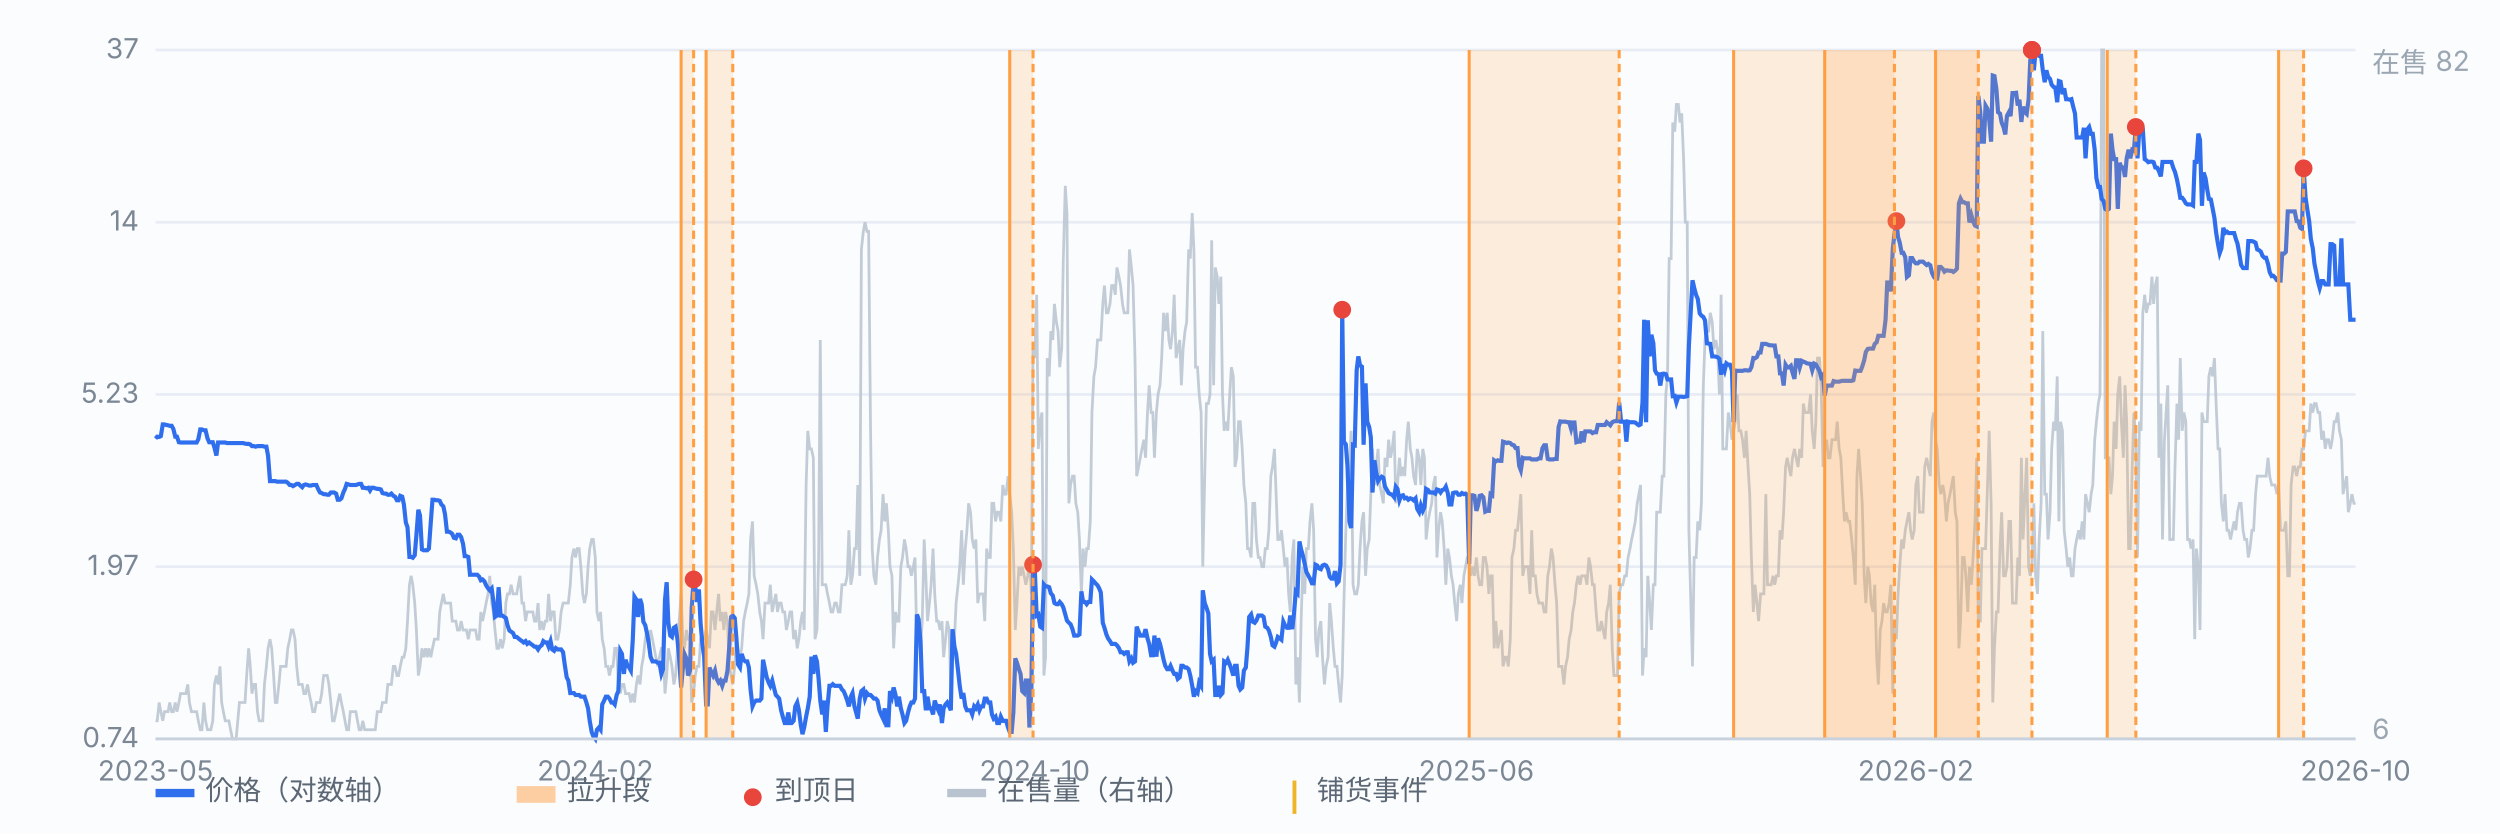
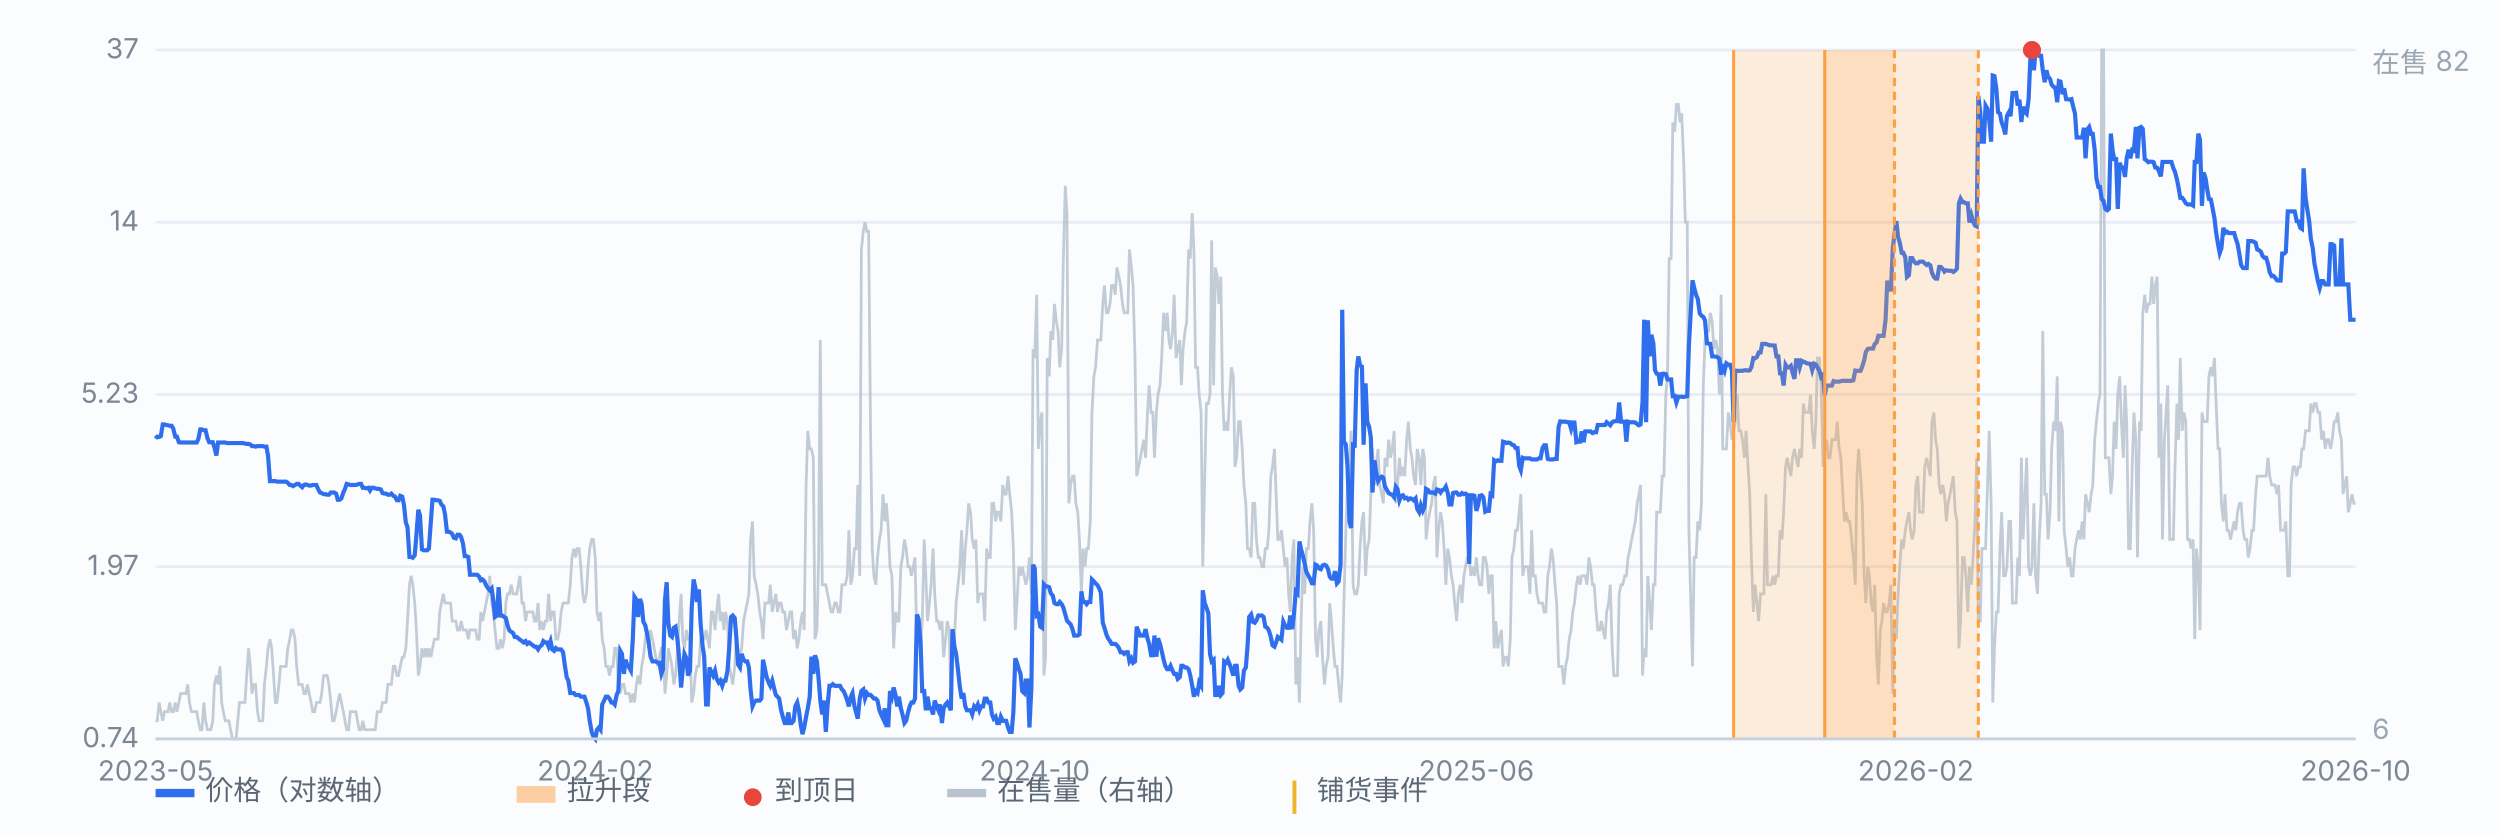
<svg xmlns="http://www.w3.org/2000/svg" viewBox="0 0 900 300" preserveAspectRatio="xMidYMid meet" style="width:100%;max-width:900px;height:auto;display:block" font-family="-apple-system,Segoe UI,Microsoft YaHei,sans-serif" font-size="10">
  <rect x="0" y="0" width="900" height="300" fill="#fbfcfe" />
  <line x1="56" y1="266.0" x2="848" y2="266.0" stroke="#e8edf5" stroke-width="1" />
  <text x="50" y="269.0" text-anchor="end" fill="#7b8794">0.74</text>
  <line x1="56" y1="204.0" x2="848" y2="204.0" stroke="#e8edf5" stroke-width="1" />
  <text x="50" y="207.0" text-anchor="end" fill="#7b8794">1.97</text>
  <line x1="56" y1="142.0" x2="848" y2="142.0" stroke="#e8edf5" stroke-width="1" />
  <text x="50" y="145.0" text-anchor="end" fill="#7b8794">5.23</text>
  <line x1="56" y1="80.0" x2="848" y2="80.0" stroke="#e8edf5" stroke-width="1" />
  <text x="50" y="83.0" text-anchor="end" fill="#7b8794">14</text>
  <line x1="56" y1="18.0" x2="848" y2="18.0" stroke="#e8edf5" stroke-width="1" />
  <text x="50" y="21.0" text-anchor="end" fill="#7b8794">37</text>
  <path d="M56.0 259.5 L56.6 259.5 L57.3 252.9 L57.9 256.2 L58.6 259.5 L59.2 256.2 L59.9 256.2 L60.5 256.2 L61.1 252.9 L61.8 256.2 L62.4 256.2 L63.1 252.9 L63.7 256.2 L64.4 252.9 L65.0 249.7 L65.7 249.7 L66.3 249.7 L66.9 249.7 L67.6 246.4 L68.2 252.9 L68.9 256.2 L69.5 256.2 L70.2 256.2 L70.8 256.2 L71.4 259.5 L72.1 262.7 L72.7 262.7 L73.4 252.9 L74.0 259.5 L74.7 262.7 L75.3 262.7 L75.9 262.7 L76.6 259.5 L77.2 246.4 L77.9 243.2 L78.5 246.4 L79.2 239.9 L79.8 252.9 L80.4 256.2 L81.1 259.5 L81.7 259.5 L82.4 259.5 L83.0 262.7 L83.7 266.0 L84.3 266.0 L85.0 266.0 L85.6 259.5 L86.2 252.9 L86.9 252.9 L87.5 252.9 L88.2 252.9 L88.8 243.2 L89.5 233.4 L90.1 239.9 L90.7 249.7 L91.4 246.4 L92.0 246.4 L92.7 256.2 L93.3 259.5 L94.0 259.5 L94.6 259.5 L95.2 246.4 L95.9 239.9 L96.5 233.4 L97.2 230.1 L97.8 233.4 L98.5 243.2 L99.1 252.9 L99.7 252.9 L100.4 246.4 L101.0 239.9 L101.7 239.9 L102.3 239.9 L103.0 239.9 L103.6 233.4 L104.3 230.1 L104.9 226.8 L105.5 226.8 L106.2 230.1 L106.8 239.9 L107.5 246.4 L108.1 246.4 L108.8 246.4 L109.4 249.7 L110.0 249.7 L110.7 246.4 L111.3 249.7 L112.0 252.9 L112.6 256.2 L113.3 256.2 L113.9 252.9 L114.5 252.9 L115.2 252.9 L115.8 249.7 L116.5 243.2 L117.1 243.2 L117.8 243.2 L118.4 246.4 L119.1 252.9 L119.7 259.5 L120.3 259.5 L121.0 256.2 L121.6 252.9 L122.3 249.7 L122.9 252.9 L123.6 256.2 L124.2 259.5 L124.8 262.7 L125.5 262.7 L126.1 256.2 L126.8 256.2 L127.4 256.2 L128.1 256.2 L128.7 259.5 L129.3 262.7 L130.0 262.7 L130.6 259.5 L131.3 262.7 L131.9 262.7 L132.6 262.7 L133.2 262.7 L133.8 262.7 L134.5 262.7 L135.1 262.7 L135.8 256.2 L136.4 256.2 L137.1 256.2 L137.7 252.9 L138.4 252.9 L139.0 252.9 L139.6 246.4 L140.3 246.4 L140.9 246.4 L141.6 239.9 L142.2 239.9 L142.9 243.2 L143.5 243.2 L144.1 239.9 L144.8 236.6 L145.4 236.6 L146.1 233.4 L146.7 223.6 L147.4 210.5 L148.0 207.3 L148.6 210.5 L149.3 217.1 L149.9 226.8 L150.6 243.2 L151.2 239.9 L151.9 233.4 L152.5 236.6 L153.2 233.4 L153.8 236.6 L154.4 233.4 L155.1 236.6 L155.7 233.4 L156.4 230.1 L157.0 230.1 L157.7 230.1 L158.3 220.3 L158.9 217.1 L159.6 213.8 L160.2 217.1 L160.9 217.1 L161.5 217.1 L162.2 217.1 L162.8 223.6 L163.4 223.6 L164.1 223.6 L164.7 226.8 L165.4 226.8 L166.0 223.6 L166.7 226.8 L167.3 226.8 L167.9 226.8 L168.6 230.1 L169.2 226.8 L169.9 226.8 L170.5 226.8 L171.2 226.8 L171.8 230.1 L172.5 230.1 L173.1 220.3 L173.7 223.6 L174.4 220.3 L175.0 217.1 L175.7 213.8 L176.3 207.3 L177.0 217.1 L177.6 220.3 L178.2 226.8 L178.9 233.4 L179.5 233.4 L180.2 230.1 L180.8 233.4 L181.5 230.1 L182.1 217.1 L182.7 213.8 L183.4 213.8 L184.0 210.5 L184.7 213.8 L185.3 213.8 L186.0 213.8 L186.6 210.5 L187.2 207.3 L187.9 217.1 L188.5 217.1 L189.2 223.6 L189.8 220.3 L190.5 220.3 L191.1 220.3 L191.8 220.3 L192.4 223.6 L193.0 223.6 L193.7 217.1 L194.3 226.8 L195.0 223.6 L195.6 226.8 L196.3 223.6 L196.9 223.6 L197.5 213.8 L198.2 223.6 L198.8 220.3 L199.5 220.3 L200.1 230.1 L200.8 230.1 L201.4 226.8 L202.0 220.3 L202.7 217.1 L203.3 217.1 L204.0 217.1 L204.6 217.1 L205.3 210.5 L205.9 200.7 L206.6 197.5 L207.2 200.7 L207.8 197.5 L208.5 197.5 L209.1 204.0 L209.8 213.8 L210.4 217.1 L211.1 213.8 L211.7 204.0 L212.3 197.5 L213.0 194.2 L213.6 194.2 L214.3 200.7 L214.9 220.3 L215.6 223.6 L216.2 220.3 L216.8 230.1 L217.5 233.4 L218.1 239.9 L218.8 239.9 L219.4 243.2 L220.1 239.9 L220.7 239.9 L221.3 233.4 L222.0 233.4 L222.6 246.4 L223.3 249.7 L223.9 246.4 L224.6 246.4 L225.2 249.7 L225.9 249.7 L226.5 249.7 L227.1 252.9 L227.8 249.7 L228.4 252.9 L229.1 246.4 L229.7 243.2 L230.4 246.4 L231.0 239.9 L231.6 236.6 L232.3 230.1 L232.9 226.8 L233.6 233.4 L234.2 226.8 L234.9 230.1 L235.5 233.4 L236.1 236.6 L236.8 239.9 L237.4 236.6 L238.1 233.4 L238.7 233.4 L239.4 249.7 L240.0 243.2 L240.6 233.4 L241.3 236.6 L241.9 239.9 L242.6 246.4 L243.2 243.2 L243.9 233.4 L244.5 223.6 L245.2 213.8 L245.8 230.1 L246.4 233.4 L247.1 226.8 L247.7 230.1 L248.4 230.1 L249.0 252.9 L249.7 249.7 L250.3 243.2 L250.9 239.9 L251.6 239.9 L252.2 230.1 L252.9 230.1 L253.5 230.1 L254.2 226.8 L254.8 230.1 L255.4 233.4 L256.1 220.3 L256.7 220.3 L257.4 226.8 L258.0 220.3 L258.7 213.8 L259.3 223.6 L260.0 220.3 L260.6 226.8 L261.2 220.3 L261.9 223.6 L262.5 239.9 L263.2 243.2 L263.8 246.4 L264.5 239.9 L265.1 230.1 L265.7 233.4 L266.4 236.6 L267.0 233.4 L267.7 223.6 L268.3 220.3 L269.0 217.1 L269.6 213.8 L270.2 194.2 L270.9 187.7 L271.5 207.3 L272.2 210.5 L272.8 213.8 L273.5 220.3 L274.1 223.6 L274.7 230.1 L275.4 217.1 L276.0 217.1 L276.7 217.1 L277.3 210.5 L278.0 220.3 L278.6 217.1 L279.3 213.8 L279.9 220.3 L280.5 217.1 L281.2 217.1 L281.8 220.3 L282.5 220.3 L283.1 226.8 L283.8 223.6 L284.4 220.3 L285.0 220.3 L285.7 230.1 L286.3 226.8 L287.0 233.4 L287.6 230.1 L288.3 223.6 L288.9 220.3 L289.5 226.8 L290.2 174.6 L290.8 155.1 L291.5 161.6 L292.1 161.6 L292.8 164.8 L293.4 230.1 L294.1 226.8 L294.7 200.7 L295.3 122.4 L296.0 210.5 L296.6 210.5 L297.3 210.5 L297.9 213.8 L298.6 217.1 L299.2 220.3 L299.8 220.3 L300.5 217.1 L301.1 217.1 L301.8 220.3 L302.4 220.3 L303.1 210.5 L303.7 210.5 L304.3 210.5 L305.0 207.3 L305.6 190.9 L306.3 210.5 L306.9 207.3 L307.6 197.5 L308.2 197.5 L308.8 174.6 L309.5 207.3 L310.1 89.8 L310.8 83.3 L311.4 80.0 L312.1 83.3 L312.7 83.3 L313.4 155.1 L314.0 197.5 L314.6 207.3 L315.3 210.5 L315.9 200.7 L316.6 194.2 L317.2 190.9 L317.9 177.9 L318.5 187.7 L319.1 181.2 L319.8 190.9 L320.4 204.0 L321.1 207.3 L321.7 233.4 L322.4 220.3 L323.0 223.6 L323.6 223.6 L324.3 204.0 L324.9 200.7 L325.6 194.2 L326.2 197.5 L326.9 204.0 L327.5 204.0 L328.1 207.3 L328.8 204.0 L329.4 200.7 L330.1 233.4 L330.7 230.1 L331.4 233.4 L332.0 223.6 L332.7 194.2 L333.3 207.3 L333.9 223.6 L334.6 217.1 L335.2 210.5 L335.9 197.5 L336.5 213.8 L337.2 223.6 L337.8 223.6 L338.4 226.8 L339.1 223.6 L339.7 236.6 L340.4 230.1 L341.0 223.6 L341.7 226.8 L342.3 249.7 L342.9 236.6 L343.6 230.1 L344.2 217.1 L344.9 210.5 L345.5 204.0 L346.2 190.9 L346.8 210.5 L347.5 197.5 L348.1 190.9 L348.7 181.2 L349.4 184.4 L350.0 194.2 L350.7 197.5 L351.3 194.2 L352.0 217.1 L352.6 213.8 L353.2 213.8 L353.9 213.8 L354.5 223.6 L355.2 197.5 L355.8 200.7 L356.5 200.7 L357.1 181.2 L357.7 181.2 L358.4 187.7 L359.0 184.4 L359.7 184.4 L360.3 187.7 L361.0 174.6 L361.6 177.9 L362.2 177.9 L362.9 171.4 L363.5 177.9 L364.2 184.4 L364.8 197.5 L365.5 226.8 L366.1 217.1 L366.8 204.0 L367.4 207.3 L368.0 204.0 L368.7 207.3 L369.3 210.5 L370.0 207.3 L370.6 200.7 L371.3 213.8 L371.9 125.7 L372.5 128.9 L373.2 106.1 L373.8 161.6 L374.5 151.8 L375.1 148.5 L375.8 243.2 L376.4 236.6 L377.0 128.9 L377.7 135.5 L378.3 119.2 L379.0 122.4 L379.6 109.4 L380.3 115.9 L380.9 119.2 L381.5 132.2 L382.2 125.7 L382.8 93.1 L383.5 66.9 L384.1 76.7 L384.8 181.2 L385.4 174.6 L386.1 171.4 L386.7 171.4 L387.3 181.2 L388.0 184.4 L388.6 194.2 L389.3 213.8 L389.9 197.5 L390.6 204.0 L391.2 197.5 L391.8 197.5 L392.5 187.7 L393.1 148.5 L393.8 135.5 L394.4 132.2 L395.1 122.4 L395.7 122.4 L396.3 122.4 L397.0 109.4 L397.6 102.8 L398.3 112.6 L398.9 112.6 L399.6 109.4 L400.2 102.8 L400.9 102.8 L401.5 106.1 L402.1 96.3 L402.8 99.6 L403.4 102.8 L404.1 109.4 L404.7 112.6 L405.4 112.6 L406.0 112.6 L406.6 89.8 L407.3 96.3 L407.9 102.8 L408.6 128.9 L409.2 171.4 L409.9 168.1 L410.5 164.8 L411.1 161.6 L411.8 158.3 L412.4 164.8 L413.1 148.5 L413.7 138.7 L414.4 148.5 L415.0 148.5 L415.6 164.8 L416.3 148.5 L416.9 142.0 L417.6 138.7 L418.2 128.9 L418.9 112.6 L419.5 119.2 L420.2 112.6 L420.8 122.4 L421.4 125.7 L422.1 119.2 L422.7 106.1 L423.4 128.9 L424.0 125.7 L424.7 122.4 L425.3 138.7 L425.9 125.7 L426.6 119.2 L427.2 115.9 L427.9 89.8 L428.5 93.1 L429.2 76.7 L429.8 89.8 L430.4 132.2 L431.1 132.2 L431.7 142.0 L432.4 148.5 L433.0 204.0 L433.7 171.4 L434.3 145.3 L435.0 145.3 L435.6 142.0 L436.2 86.5 L436.9 138.7 L437.5 96.3 L438.2 99.6 L438.8 109.4 L439.5 99.6 L440.1 142.0 L440.7 155.1 L441.4 151.8 L442.0 155.1 L442.7 142.0 L443.3 132.2 L444.0 135.5 L444.6 168.1 L445.2 164.8 L445.9 151.8 L446.5 151.8 L447.2 161.6 L447.8 174.6 L448.5 181.2 L449.1 197.5 L449.7 197.5 L450.4 200.7 L451.0 181.2 L451.7 181.2 L452.3 194.2 L453.0 200.7 L453.6 200.7 L454.3 204.0 L454.9 204.0 L455.5 197.5 L456.2 197.5 L456.8 190.9 L457.5 171.4 L458.1 168.1 L458.8 161.6 L459.4 177.9 L460.0 194.2 L460.7 194.2 L461.3 190.9 L462.0 197.5 L462.6 204.0 L463.3 200.7 L463.9 213.8 L464.5 220.3 L465.2 200.7 L465.8 194.2 L466.5 246.4 L467.1 236.6 L467.8 252.9 L468.4 223.6 L469.0 204.0 L469.7 213.8 L470.3 197.5 L471.0 197.5 L471.6 187.7 L472.3 181.2 L472.9 190.9 L473.6 230.1 L474.2 236.6 L474.8 226.8 L475.5 223.6 L476.1 236.6 L476.8 246.4 L477.4 239.9 L478.1 236.6 L478.7 217.1 L479.3 223.6 L480.0 233.4 L480.6 239.9 L481.3 239.9 L481.9 246.4 L482.6 252.9 L483.2 243.2 L483.8 217.1 L484.5 190.9 L485.1 174.6 L485.8 168.1 L486.4 155.1 L487.1 210.5 L487.7 213.8 L488.4 213.8 L489.0 210.5 L489.6 197.5 L490.3 187.7 L490.9 184.4 L491.6 207.3 L492.2 197.5 L492.9 194.2 L493.5 177.9 L494.1 161.6 L494.8 174.6 L495.4 168.1 L496.1 161.6 L496.7 174.6 L497.4 177.9 L498.0 181.2 L498.6 164.8 L499.3 168.1 L499.9 158.3 L500.6 164.8 L501.2 161.6 L501.9 155.1 L502.5 181.2 L503.1 174.6 L503.8 164.8 L504.4 171.4 L505.1 168.1 L505.7 171.4 L506.4 158.3 L507.0 151.8 L507.7 161.6 L508.3 164.8 L508.9 171.4 L509.6 174.6 L510.2 161.6 L510.9 164.8 L511.5 174.6 L512.2 161.6 L512.8 164.8 L513.4 194.2 L514.1 187.7 L514.7 184.4 L515.4 181.2 L516.0 174.6 L516.7 171.4 L517.3 200.7 L517.9 190.9 L518.6 184.4 L519.2 187.7 L519.9 197.5 L520.5 210.5 L521.2 197.5 L521.8 200.7 L522.5 207.3 L523.1 210.5 L523.7 217.1 L524.4 223.6 L525.0 213.8 L525.7 210.5 L526.3 217.1 L527.0 207.3 L527.6 204.0 L528.2 200.7 L528.9 200.7 L529.5 207.3 L530.2 204.0 L530.8 207.3 L531.5 200.7 L532.1 207.3 L532.7 210.5 L533.4 210.5 L534.0 200.7 L534.7 200.7 L535.3 204.0 L536.0 213.8 L536.6 207.3 L537.2 207.3 L537.9 233.4 L538.5 223.6 L539.2 233.4 L539.8 230.1 L540.5 226.8 L541.1 239.9 L541.8 236.6 L542.4 236.6 L543.0 239.9 L543.7 230.1 L544.3 200.7 L545.0 197.5 L545.6 190.9 L546.3 190.9 L546.9 184.4 L547.5 177.9 L548.2 207.3 L548.8 204.0 L549.5 204.0 L550.1 204.0 L550.8 213.8 L551.4 190.9 L552.0 207.3 L552.7 207.3 L553.3 213.8 L554.0 217.1 L554.6 217.1 L555.3 217.1 L555.9 220.3 L556.5 220.3 L557.2 207.3 L557.8 204.0 L558.5 197.5 L559.1 200.7 L559.8 210.5 L560.4 217.1 L561.1 239.9 L561.7 239.9 L562.3 239.9 L563.0 246.4 L563.6 239.9 L564.3 236.6 L564.9 230.1 L565.6 226.8 L566.2 220.3 L566.8 217.1 L567.5 210.5 L568.1 207.3 L568.8 210.5 L569.4 207.3 L570.1 207.3 L570.7 207.3 L571.3 210.5 L572.0 200.7 L572.6 204.0 L573.3 210.5 L573.9 210.5 L574.6 220.3 L575.2 226.8 L575.9 226.8 L576.5 223.6 L577.1 226.8 L577.8 230.1 L578.4 220.3 L579.1 217.1 L579.7 210.5 L580.4 233.4 L581.0 243.2 L581.6 243.2 L582.3 243.2 L582.9 213.8 L583.6 210.5 L584.2 210.5 L584.9 207.3 L585.5 207.3 L586.1 200.7 L586.8 197.5 L587.4 194.2 L588.1 190.9 L588.7 187.7 L589.4 181.2 L590.0 177.9 L590.6 174.6 L591.3 243.2 L591.9 233.4 L592.6 236.6 L593.2 207.3 L593.9 217.1 L594.5 226.8 L595.2 210.5 L595.8 210.5 L596.4 184.4 L597.1 184.4 L597.7 184.4 L598.4 171.4 L599.0 171.4 L599.7 142.0 L600.3 135.5 L600.9 93.1 L601.6 93.1 L602.2 44.1 L602.9 47.4 L603.5 37.6 L604.2 37.6 L604.8 44.1 L605.4 40.8 L606.1 57.2 L606.7 80.0 L607.4 80.0 L608.0 190.9 L608.7 217.1 L609.3 239.9 L609.9 200.7 L610.6 200.7 L611.2 187.7 L611.9 190.9 L612.5 181.2 L613.2 138.7 L613.8 122.4 L614.5 119.2 L615.1 119.2 L615.7 112.6 L616.4 115.9 L617.0 125.7 L617.7 122.4 L618.3 125.7 L619.0 142.0 L619.6 106.1 L620.2 161.6 L620.9 161.6 L621.5 161.6 L622.2 148.5 L622.8 151.8 L623.5 158.3 L624.1 155.1 L624.7 151.8 L625.4 142.0 L626.0 155.1 L626.7 155.1 L627.3 158.3 L628.0 164.8 L628.6 155.1 L629.3 168.1 L629.9 177.9 L630.5 200.7 L631.2 220.3 L631.8 210.5 L632.5 217.1 L633.1 223.6 L633.8 213.8 L634.4 213.8 L635.0 213.8 L635.7 177.9 L636.3 210.5 L637.0 210.5 L637.6 210.5 L638.3 207.3 L638.9 210.5 L639.5 207.3 L640.2 207.3 L640.8 190.9 L641.5 194.2 L642.1 184.4 L642.8 168.1 L643.4 164.8 L644.0 168.1 L644.7 171.4 L645.3 164.8 L646.0 161.6 L646.6 164.8 L647.3 168.1 L647.9 161.6 L648.6 164.8 L649.2 145.3 L649.8 148.5 L650.5 148.5 L651.1 148.5 L651.8 142.0 L652.4 155.1 L653.1 161.6 L653.7 151.8 L654.3 128.9 L655.0 128.9 L655.6 138.7 L656.3 168.1 L656.9 161.6 L657.6 158.3 L658.2 164.8 L658.8 164.8 L659.5 158.3 L660.1 158.3 L660.8 158.3 L661.4 151.8 L662.1 161.6 L662.7 164.8 L663.4 177.9 L664.0 187.7 L664.6 184.4 L665.3 187.7 L665.9 187.7 L666.6 194.2 L667.2 200.7 L667.9 210.5 L668.5 171.4 L669.1 161.6 L669.8 171.4 L670.4 181.2 L671.1 207.3 L671.7 217.1 L672.4 204.0 L673.0 207.3 L673.6 217.1 L674.3 220.3 L674.9 210.5 L675.6 236.6 L676.2 246.4 L676.9 226.8 L677.5 223.6 L678.1 217.1 L678.8 220.3 L679.4 220.3 L680.1 217.1 L680.7 210.5 L681.4 249.7 L682.0 223.6 L682.7 230.1 L683.3 213.8 L683.9 204.0 L684.6 194.2 L685.2 197.5 L685.9 190.9 L686.5 187.7 L687.2 184.4 L687.8 190.9 L688.4 194.2 L689.1 190.9 L689.7 174.6 L690.4 171.4 L691.0 184.4 L691.7 184.4 L692.3 184.4 L692.9 168.1 L693.6 164.8 L694.2 168.1 L694.9 171.4 L695.5 151.8 L696.2 148.5 L696.8 158.3 L697.4 161.6 L698.1 174.6 L698.7 177.9 L699.4 174.6 L700.0 177.9 L700.7 187.7 L701.3 181.2 L702.0 177.9 L702.6 174.6 L703.2 171.4 L703.9 184.4 L704.5 187.7 L705.2 233.4 L705.8 223.6 L706.5 200.7 L707.1 200.7 L707.7 207.3 L708.4 220.3 L709.0 204.0 L709.7 210.5 L710.3 200.7 L711.0 187.7 L711.6 164.8 L712.2 223.6 L712.9 223.6 L713.5 197.5 L714.2 197.5 L714.8 197.5 L715.5 174.6 L716.1 155.1 L716.8 181.2 L717.4 252.9 L718.0 233.4 L718.7 220.3 L719.3 220.3 L720.0 197.5 L720.6 184.4 L721.3 207.3 L721.9 207.3 L722.5 204.0 L723.2 187.7 L723.8 187.7 L724.5 217.1 L725.1 217.1 L725.8 217.1 L726.4 200.7 L727.0 207.3 L727.7 164.8 L728.3 194.2 L729.0 177.9 L729.6 164.8 L730.3 204.0 L730.9 207.3 L731.5 204.0 L732.2 181.2 L732.8 207.3 L733.5 213.8 L734.1 194.2 L734.8 181.2 L735.4 119.2 L736.1 177.9 L736.7 177.9 L737.3 194.2 L738.0 184.4 L738.6 161.6 L739.3 151.8 L739.9 155.1 L740.6 135.5 L741.2 187.7 L741.8 151.8 L742.5 155.1 L743.1 190.9 L743.8 197.5 L744.4 204.0 L745.1 200.7 L745.7 207.3 L746.3 207.3 L747.0 197.5 L747.6 194.2 L748.3 190.9 L748.9 194.2 L749.6 187.7 L750.2 194.2 L750.8 177.9 L751.5 181.2 L752.1 184.4 L752.8 177.9 L753.4 174.6 L754.1 158.3 L754.7 151.8 L755.4 145.3 L756.0 142.0 L756.6 18.0 L757.3 18.0 L757.9 164.8 L758.6 164.8 L759.2 164.8 L759.9 177.9 L760.5 171.4 L761.1 151.8 L761.8 161.6 L762.4 142.0 L763.1 135.5 L763.7 151.8 L764.4 164.8 L765.0 138.7 L765.6 151.8 L766.3 197.5 L766.9 197.5 L767.6 168.1 L768.2 148.5 L768.9 158.3 L769.5 200.7 L770.2 151.8 L770.8 155.1 L771.4 112.6 L772.1 106.1 L772.7 112.6 L773.4 109.4 L774.0 109.4 L774.7 99.6 L775.3 109.4 L775.9 102.8 L776.6 99.6 L777.2 164.8 L777.9 145.3 L778.5 194.2 L779.2 158.3 L779.8 148.5 L780.4 138.7 L781.1 194.2 L781.7 194.2 L782.4 194.2 L783.0 168.1 L783.7 145.3 L784.3 158.3 L784.9 128.9 L785.6 155.1 L786.2 148.5 L786.9 151.8 L787.5 194.2 L788.2 194.2 L788.8 197.5 L789.5 194.2 L790.1 230.1 L790.7 197.5 L791.4 204.0 L792.0 226.8 L792.7 148.5 L793.3 151.8 L794.0 151.8 L794.6 151.8 L795.2 135.5 L795.9 132.2 L796.5 135.5 L797.2 128.9 L797.8 145.3 L798.5 161.6 L799.1 161.6 L799.7 181.2 L800.4 187.7 L801.0 177.9 L801.7 190.9 L802.3 190.9 L803.0 194.2 L803.6 190.9 L804.3 187.7 L804.9 190.9 L805.5 184.4 L806.2 181.2 L806.8 181.2 L807.5 190.9 L808.1 194.2 L808.8 194.2 L809.4 200.7 L810.0 197.5 L810.7 190.9 L811.3 190.9 L812.0 177.9 L812.6 171.4 L813.3 171.4 L813.9 171.4 L814.5 171.4 L815.2 171.4 L815.8 171.4 L816.5 164.8 L817.1 171.4 L817.8 174.6 L818.4 174.6 L819.0 174.6 L819.7 177.9 L820.3 174.6 L821.0 190.9 L821.6 190.9 L822.3 190.9 L822.9 187.7 L823.6 207.3 L824.2 207.3 L824.8 174.6 L825.5 168.1 L826.1 168.1 L826.8 171.4 L827.4 168.1 L828.1 168.1 L828.7 161.6 L829.3 161.6 L830.0 155.1 L830.6 155.1 L831.3 155.1 L831.9 145.3 L832.6 148.5 L833.2 145.3 L833.8 145.3 L834.5 148.5 L835.1 148.5 L835.8 158.3 L836.4 155.1 L837.1 161.6 L837.7 158.3 L838.3 158.3 L839.0 161.6 L839.6 158.3 L840.3 151.8 L840.9 151.8 L841.6 148.5 L842.2 155.1 L842.9 158.3 L843.5 177.9 L844.1 174.6 L844.8 171.4 L845.4 184.4 L846.1 181.2 L846.7 177.9 L847.4 181.2 L848.0 181.2" fill="none" stroke="#b9c3cf" stroke-width="1" opacity="0.85" />
  <text x="854" y="26" fill="#9aa6b2">在售 82</text>
  <text x="854" y="266" fill="#9aa6b2">6</text>
  <path d="M56.0 157.9 L56.6 157.2 L57.3 157.3 L57.9 157.0 L58.6 152.8 L59.2 152.8 L59.9 153.0 L60.5 153.1 L61.1 153.3 L61.8 153.3 L62.4 154.4 L63.1 157.2 L63.7 157.2 L64.4 159.2 L65.0 159.3 L65.7 159.3 L66.3 159.3 L66.9 159.3 L67.6 159.3 L68.2 159.3 L68.9 159.3 L69.5 159.3 L70.2 159.3 L70.8 159.3 L71.4 158.1 L72.1 154.6 L72.7 154.6 L73.4 154.9 L74.0 154.9 L74.7 157.8 L75.3 159.2 L75.9 159.2 L76.6 159.2 L77.2 161.1 L77.9 164.0 L78.5 159.3 L79.2 159.3 L79.8 159.3 L80.4 159.3 L81.1 159.3 L81.7 159.5 L82.4 159.5 L83.0 159.5 L83.7 159.5 L84.3 159.5 L85.0 159.5 L85.6 159.5 L86.2 159.5 L86.9 159.5 L87.5 159.5 L88.2 159.7 L88.8 159.8 L89.5 159.8 L90.1 160.0 L90.7 160.6 L91.4 160.6 L92.0 160.8 L92.7 160.6 L93.3 160.6 L94.0 160.6 L94.6 160.6 L95.2 160.8 L95.9 160.8 L96.5 164.1 L97.2 173.2 L97.8 173.2 L98.5 173.2 L99.1 173.2 L99.7 173.4 L100.4 173.4 L101.0 173.4 L101.7 173.4 L102.3 173.4 L103.0 173.4 L103.6 173.8 L104.3 174.6 L104.9 174.6 L105.5 175.0 L106.2 174.6 L106.8 174.2 L107.5 174.2 L108.1 174.8 L108.8 175.4 L109.4 174.6 L110.0 174.4 L110.7 174.6 L111.3 174.8 L112.0 174.8 L112.6 174.6 L113.3 174.6 L113.9 174.6 L114.5 176.0 L115.2 177.3 L115.8 177.5 L116.5 177.9 L117.1 177.9 L117.8 178.1 L118.4 178.1 L119.1 177.3 L119.7 177.3 L120.3 177.3 L121.0 177.7 L121.6 179.9 L122.3 179.9 L122.9 179.4 L123.6 177.3 L124.2 176.0 L124.8 174.2 L125.5 174.4 L126.1 174.6 L126.8 174.6 L127.4 174.6 L128.1 174.6 L128.7 174.4 L129.3 174.2 L130.0 174.2 L130.6 175.6 L131.3 175.6 L131.9 175.8 L132.6 175.6 L133.2 176.6 L133.8 175.6 L134.5 175.6 L135.1 175.8 L135.8 176.0 L136.4 176.0 L137.1 176.2 L137.7 177.5 L138.4 177.7 L139.0 177.7 L139.6 178.1 L140.3 178.1 L140.9 177.7 L141.6 178.5 L142.2 178.8 L142.9 180.1 L143.5 180.1 L144.1 178.5 L144.8 178.8 L145.4 181.6 L146.1 188.1 L146.7 189.8 L147.4 200.5 L148.0 200.5 L148.6 200.8 L149.3 199.9 L149.9 192.7 L150.6 183.5 L151.2 185.6 L151.9 197.8 L152.5 198.1 L153.2 198.1 L153.8 198.1 L154.4 197.5 L155.1 187.8 L155.7 179.9 L156.4 179.9 L157.0 180.1 L157.7 180.1 L158.3 180.3 L158.9 181.6 L159.6 182.3 L160.2 185.1 L160.9 191.4 L161.5 191.4 L162.2 191.7 L162.8 192.2 L163.4 193.6 L164.1 193.8 L164.7 192.5 L165.4 192.5 L166.0 193.3 L166.7 195.8 L167.3 200.2 L167.9 200.2 L168.6 200.5 L169.2 206.9 L169.9 206.9 L170.5 206.9 L171.2 206.9 L171.8 206.9 L172.5 207.6 L173.1 208.9 L173.7 208.6 L174.4 209.3 L175.0 210.7 L175.7 211.8 L176.3 212.5 L177.0 211.8 L177.6 216.3 L178.2 222.1 L178.9 221.6 L179.5 211.4 L180.2 221.6 L180.8 221.6 L181.5 222.1 L182.1 222.5 L182.7 225.1 L183.4 227.0 L184.0 227.4 L184.7 227.9 L185.3 229.3 L186.0 229.3 L186.6 229.8 L187.2 230.3 L187.9 230.8 L188.5 231.3 L189.2 230.8 L189.8 231.8 L190.5 231.3 L191.1 231.8 L191.8 232.3 L192.4 232.8 L193.0 232.8 L193.7 233.8 L194.3 232.8 L195.0 232.3 L195.6 230.8 L196.3 231.3 L196.9 231.3 L197.5 232.8 L198.2 230.8 L198.8 233.8 L199.5 234.3 L200.1 233.3 L200.8 233.8 L201.4 233.8 L202.0 233.8 L202.7 234.8 L203.3 239.2 L204.0 243.8 L204.6 245.0 L205.3 249.5 L205.9 249.5 L206.6 249.5 L207.2 250.2 L207.8 250.2 L208.5 250.2 L209.1 250.8 L209.8 250.8 L210.4 250.8 L211.1 252.9 L211.7 255.0 L212.3 259.5 L213.0 263.5 L213.6 265.1 L214.3 266.0 L214.9 262.7 L215.6 261.9 L216.2 262.7 L216.8 253.6 L217.5 252.2 L218.1 250.8 L218.8 250.8 L219.4 251.5 L220.1 252.9 L220.7 252.9 L221.3 253.6 L222.0 250.2 L222.6 248.8 L223.3 234.3 L223.9 235.4 L224.6 242.6 L225.2 237.5 L225.9 239.7 L226.5 240.3 L227.1 241.4 L227.8 230.3 L228.4 214.8 L229.1 215.9 L229.7 222.1 L230.4 215.6 L231.0 217.5 L231.6 223.8 L232.3 225.1 L232.9 227.9 L233.6 231.8 L234.2 236.4 L234.9 238.1 L235.5 238.1 L236.1 238.1 L236.8 238.6 L237.4 238.6 L238.1 242.6 L238.7 240.9 L239.4 215.9 L240.0 209.6 L240.6 224.2 L241.3 228.8 L241.9 229.3 L242.6 226.0 L243.2 225.6 L243.9 230.3 L244.5 237.0 L245.2 247.5 L245.8 240.9 L246.4 235.4 L247.1 237.0 L247.7 243.2 L248.4 241.4 L249.0 219.1 L249.7 208.6 L250.3 211.4 L250.9 216.7 L251.6 212.2 L252.2 224.2 L252.9 232.3 L253.5 236.4 L254.2 253.6 L254.8 253.6 L255.4 240.3 L256.1 242.0 L256.7 243.2 L257.4 241.4 L258.0 244.4 L258.7 245.7 L259.3 245.0 L260.0 246.9 L260.6 245.0 L261.2 245.0 L261.9 241.4 L262.5 233.3 L263.2 222.1 L263.8 221.6 L264.5 222.5 L265.1 229.8 L265.7 239.2 L266.4 240.3 L267.0 235.4 L267.7 237.5 L268.3 238.1 L269.0 238.1 L269.6 240.3 L270.2 248.2 L270.9 254.3 L271.5 252.9 L272.2 252.2 L272.8 252.2 L273.5 252.2 L274.1 251.5 L274.7 237.5 L275.4 240.9 L276.0 243.8 L276.7 245.7 L277.3 246.9 L278.0 245.0 L278.6 247.5 L279.3 250.2 L279.9 250.8 L280.5 251.5 L281.2 255.7 L281.8 258.0 L282.5 260.3 L283.1 260.3 L283.8 256.5 L284.4 260.3 L285.0 260.3 L285.7 259.5 L286.3 254.3 L287.0 252.9 L287.6 255.7 L288.3 261.1 L288.9 264.3 L289.5 261.9 L290.2 258.0 L290.8 255.0 L291.5 250.8 L292.1 236.4 L292.8 242.6 L293.4 235.9 L294.1 238.1 L294.7 244.4 L295.3 252.2 L296.0 257.2 L296.6 252.2 L297.3 263.5 L297.9 254.3 L298.6 246.9 L299.2 246.9 L299.8 246.3 L300.5 246.9 L301.1 246.9 L301.8 246.9 L302.4 246.9 L303.1 248.2 L303.7 248.8 L304.3 250.2 L305.0 252.2 L305.6 254.3 L306.3 250.8 L306.9 249.5 L307.6 254.3 L308.2 256.5 L308.8 258.7 L309.5 251.5 L310.1 248.8 L310.8 248.2 L311.4 251.5 L312.1 249.5 L312.7 250.2 L313.4 250.2 L314.0 250.8 L314.6 251.5 L315.3 251.5 L315.9 252.2 L316.6 255.7 L317.2 257.2 L317.9 258.7 L318.5 255.0 L319.1 261.1 L319.8 261.1 L320.4 248.8 L321.1 250.8 L321.7 247.5 L322.4 250.2 L323.0 254.3 L323.6 250.8 L324.3 255.0 L324.9 257.2 L325.6 260.3 L326.2 259.5 L326.9 256.5 L327.5 254.3 L328.1 252.9 L328.8 252.9 L329.4 251.5 L330.1 221.2 L330.7 222.9 L331.4 231.3 L332.0 248.8 L332.7 248.8 L333.3 255.7 L333.9 250.8 L334.6 255.0 L335.2 255.0 L335.9 257.2 L336.5 252.2 L337.2 254.3 L337.8 255.7 L338.4 253.6 L339.1 260.3 L339.7 255.0 L340.4 253.6 L341.0 252.9 L341.7 254.3 L342.3 255.7 L342.9 226.5 L343.6 232.8 L344.2 235.4 L344.9 241.4 L345.5 246.9 L346.2 251.5 L346.8 249.5 L347.5 254.3 L348.1 255.7 L348.7 255.7 L349.4 255.7 L350.0 257.2 L350.7 254.3 L351.3 255.0 L352.0 253.6 L352.6 255.7 L353.2 254.3 L353.9 254.3 L354.5 251.5 L355.2 251.5 L355.8 252.9 L356.5 252.9 L357.1 257.2 L357.7 258.7 L358.4 258.0 L359.0 260.3 L359.7 260.3 L360.3 258.0 L361.0 259.5 L361.6 259.5 L362.2 259.5 L362.9 261.9 L363.5 263.5 L364.2 263.5 L364.8 256.5 L365.5 237.0 L366.1 238.6 L366.8 240.9 L367.4 242.6 L368.0 248.8 L368.7 249.5 L369.3 245.0 L370.0 245.0 L370.6 261.9 L371.3 247.5 L371.9 203.3 L372.5 204.6 L373.2 221.6 L373.8 221.2 L374.5 225.6 L375.1 226.0 L375.8 210.4 L376.4 211.1 L377.0 211.1 L377.7 211.4 L378.3 213.6 L379.0 214.4 L379.6 217.1 L380.3 217.5 L380.9 217.5 L381.5 216.7 L382.2 217.5 L382.8 218.7 L383.5 221.2 L384.1 223.4 L384.8 224.2 L385.4 224.7 L386.1 226.5 L386.7 228.8 L387.3 228.8 L388.0 228.8 L388.6 228.4 L389.3 212.9 L389.9 216.7 L390.6 216.7 L391.2 217.5 L391.8 216.7 L392.5 216.7 L393.1 208.6 L393.8 209.3 L394.4 210.0 L395.1 210.7 L395.7 211.8 L396.3 213.3 L397.0 224.2 L397.6 226.0 L398.3 228.4 L398.9 229.8 L399.6 230.8 L400.2 231.8 L400.9 231.8 L401.5 231.8 L402.1 232.3 L402.8 233.3 L403.4 234.8 L404.1 234.8 L404.7 235.4 L405.4 234.8 L406.0 234.8 L406.6 238.1 L407.3 237.0 L407.9 238.6 L408.6 238.1 L409.2 225.6 L409.9 227.4 L410.5 228.8 L411.1 228.8 L411.8 228.8 L412.4 226.5 L413.1 229.8 L413.7 231.8 L414.4 235.9 L415.0 235.9 L415.6 228.8 L416.3 236.4 L416.9 229.8 L417.6 231.8 L418.2 234.3 L418.9 237.5 L419.5 239.7 L420.2 240.9 L420.8 240.9 L421.4 239.7 L422.1 241.4 L422.7 242.6 L423.4 242.6 L424.0 244.4 L424.7 243.8 L425.3 239.7 L425.9 239.7 L426.6 240.3 L427.2 240.3 L427.9 240.9 L428.5 243.2 L429.2 246.9 L429.8 250.8 L430.4 248.8 L431.1 249.5 L431.7 245.7 L432.4 246.9 L433.0 212.5 L433.7 217.1 L434.3 218.7 L435.0 220.8 L435.6 235.4 L436.2 238.1 L436.9 237.5 L437.5 250.2 L438.2 250.2 L438.8 246.9 L439.5 250.2 L440.1 249.5 L440.7 238.1 L441.4 238.6 L442.0 237.5 L442.7 239.2 L443.3 240.9 L444.0 243.2 L444.6 239.7 L445.2 239.7 L445.9 246.9 L446.5 248.2 L447.2 247.5 L447.8 241.4 L448.5 240.3 L449.1 232.8 L449.7 222.1 L450.4 221.2 L451.0 223.8 L451.7 224.2 L452.3 223.4 L453.0 221.6 L453.6 221.6 L454.3 221.6 L454.9 222.1 L455.5 225.6 L456.2 226.0 L456.8 227.0 L457.5 229.3 L458.1 232.3 L458.8 232.8 L459.4 231.3 L460.0 229.3 L460.7 229.8 L461.3 230.3 L462.0 223.8 L462.6 225.1 L463.3 226.0 L463.9 226.0 L464.5 221.6 L465.2 226.5 L465.8 221.2 L466.5 212.9 L467.1 213.6 L467.8 194.9 L468.4 197.8 L469.0 199.9 L469.7 203.0 L470.3 205.9 L471.0 207.2 L471.6 208.3 L472.3 210.0 L472.9 210.0 L473.6 203.3 L474.2 203.6 L474.8 204.6 L475.5 204.9 L476.1 203.6 L476.8 203.3 L477.4 203.6 L478.1 204.9 L478.7 207.6 L479.3 208.3 L480.0 208.3 L480.6 205.6 L481.3 210.0 L481.9 209.3 L482.6 203.3 L483.2 111.5 L483.8 159.0 L484.5 160.0 L485.1 167.9 L485.8 187.8 L486.4 190.1 L487.1 160.1 L487.7 160.3 L488.4 133.3 L489.0 128.3 L489.6 131.5 L490.3 132.0 L490.9 160.1 L491.6 138.0 L492.2 151.8 L492.9 153.7 L493.5 157.5 L494.1 177.3 L494.8 165.7 L495.4 169.9 L496.1 173.2 L496.7 172.2 L497.4 171.6 L498.0 172.0 L498.6 175.2 L499.3 176.4 L499.9 177.5 L500.6 177.9 L501.2 178.1 L501.9 179.0 L502.5 175.2 L503.1 176.0 L503.8 180.1 L504.4 178.5 L505.1 178.3 L505.7 179.4 L506.4 179.2 L507.0 179.9 L507.7 179.4 L508.3 179.6 L508.9 180.1 L509.6 179.4 L510.2 183.2 L510.9 184.4 L511.5 181.9 L512.2 183.9 L512.8 182.6 L513.4 176.0 L514.1 176.4 L514.7 177.3 L515.4 177.3 L516.0 177.3 L516.7 177.7 L517.3 176.2 L517.9 176.4 L518.6 177.3 L519.2 176.4 L519.9 176.2 L520.5 175.2 L521.2 177.5 L521.8 181.6 L522.5 181.6 L523.1 177.5 L523.7 177.3 L524.4 177.3 L525.0 178.1 L525.7 178.1 L526.3 177.5 L527.0 177.9 L527.6 177.7 L528.2 178.1 L528.9 203.0 L529.5 178.3 L530.2 178.3 L530.8 178.5 L531.5 183.9 L532.1 181.9 L532.7 178.5 L533.4 178.3 L534.0 179.0 L534.7 184.2 L535.3 183.9 L536.0 183.9 L536.6 177.9 L537.2 178.3 L537.9 165.7 L538.5 166.1 L539.2 165.7 L539.8 165.9 L540.5 165.9 L541.1 159.0 L541.8 159.2 L542.4 159.5 L543.0 159.3 L543.7 159.5 L544.3 160.1 L545.0 160.3 L545.6 161.3 L546.3 161.3 L546.9 167.7 L547.5 169.3 L548.2 164.8 L548.8 165.0 L549.5 165.0 L550.1 165.0 L550.8 165.0 L551.4 165.4 L552.0 165.4 L552.7 165.4 L553.3 165.4 L554.0 165.0 L554.6 165.0 L555.3 161.3 L555.9 160.3 L556.5 160.3 L557.2 165.2 L557.8 165.4 L558.5 165.4 L559.1 165.4 L559.8 165.2 L560.4 165.2 L561.1 153.7 L561.7 151.7 L562.3 151.8 L563.0 151.8 L563.6 151.8 L564.3 152.0 L564.9 152.0 L565.6 154.4 L566.2 152.1 L566.8 152.1 L567.5 159.2 L568.1 159.0 L568.8 159.0 L569.4 155.3 L570.1 159.2 L570.7 155.3 L571.3 155.3 L572.0 155.3 L572.6 155.3 L573.3 155.9 L573.9 155.6 L574.6 155.6 L575.2 153.0 L575.9 153.0 L576.5 153.0 L577.1 153.0 L577.8 153.0 L578.4 152.0 L579.1 152.6 L579.7 153.1 L580.4 152.0 L581.0 151.7 L581.6 151.6 L582.3 151.6 L582.9 144.9 L583.6 151.8 L584.2 151.8 L584.9 151.8 L585.5 159.0 L586.1 151.8 L586.8 152.0 L587.4 152.0 L588.1 152.0 L588.7 152.1 L589.4 152.7 L590.0 153.1 L590.6 152.8 L591.3 144.9 L591.9 115.1 L592.6 152.0 L593.2 115.3 L593.9 128.3 L594.5 120.5 L595.2 123.6 L595.8 133.3 L596.4 134.5 L597.1 134.7 L597.7 138.8 L598.4 134.6 L599.0 134.5 L599.7 134.7 L600.3 136.6 L600.9 136.6 L601.6 136.6 L602.2 142.6 L602.9 142.5 L603.5 144.9 L604.2 142.8 L604.8 142.8 L605.4 142.8 L606.1 142.9 L606.7 142.8 L607.4 142.6 L608.0 124.5 L608.7 111.6 L609.3 100.9 L609.9 103.6 L610.6 106.2 L611.2 107.6 L611.9 112.8 L612.5 113.6 L613.2 114.1 L613.8 115.3 L614.5 123.6 L615.1 123.7 L615.7 123.8 L616.4 128.3 L617.0 128.3 L617.7 128.4 L618.3 128.6 L619.0 129.2 L619.6 134.9 L620.2 131.1 L620.9 133.3 L621.5 130.8 L622.2 131.3 L622.8 131.3 L623.5 133.4 L624.1 152.0 L624.7 133.4 L625.4 133.5 L626.0 133.5 L626.7 133.5 L627.3 133.5 L628.0 133.3 L628.6 133.3 L629.3 133.4 L629.9 133.3 L630.5 132.2 L631.2 128.9 L631.8 129.0 L632.5 128.5 L633.1 126.9 L633.8 126.9 L634.4 123.8 L635.0 123.8 L635.7 123.8 L636.3 124.0 L637.0 124.3 L637.6 124.3 L638.3 124.4 L638.9 124.4 L639.5 128.3 L640.2 128.3 L640.8 134.4 L641.5 134.4 L642.1 138.8 L642.8 131.3 L643.4 132.3 L644.0 132.3 L644.7 131.7 L645.3 134.1 L646.0 136.4 L646.6 129.7 L647.3 129.7 L647.9 132.3 L648.6 129.9 L649.2 130.2 L649.8 130.4 L650.5 130.8 L651.1 130.9 L651.8 131.0 L652.4 133.3 L653.1 130.9 L653.7 131.2 L654.3 132.3 L655.0 133.5 L655.6 135.7 L656.3 134.9 L656.9 142.4 L657.6 138.8 L658.2 138.8 L658.8 138.8 L659.5 138.8 L660.1 137.2 L660.8 137.4 L661.4 137.4 L662.1 137.4 L662.7 137.2 L663.4 137.1 L664.0 137.1 L664.6 137.1 L665.3 137.1 L665.9 137.1 L666.6 137.1 L667.2 136.9 L667.9 133.4 L668.5 133.5 L669.1 133.5 L669.8 133.5 L670.4 132.0 L671.1 129.7 L671.7 126.7 L672.4 125.6 L673.0 125.5 L673.6 125.5 L674.3 125.5 L674.9 123.8 L675.6 123.2 L676.2 120.9 L676.9 120.9 L677.5 120.9 L678.1 120.9 L678.8 115.1 L679.4 101.7 L680.1 101.7 L680.7 104.9 L681.4 89.4 L682.0 84.3 L682.7 79.6 L683.3 85.3 L683.9 87.3 L684.6 91.0 L685.2 91.0 L685.9 92.6 L686.5 99.7 L687.2 99.1 L687.8 92.9 L688.4 92.9 L689.1 94.2 L689.7 94.8 L690.4 94.8 L691.0 94.2 L691.7 94.2 L692.3 94.2 L692.9 94.8 L693.6 95.4 L694.2 95.0 L694.9 95.5 L695.5 98.2 L696.2 99.7 L696.8 100.3 L697.4 100.3 L698.1 96.1 L698.7 96.1 L699.4 96.8 L700.0 97.8 L700.7 97.3 L701.3 97.4 L702.0 97.5 L702.6 97.5 L703.2 97.9 L703.9 97.4 L704.5 96.7 L705.2 73.2 L705.8 71.5 L706.5 72.8 L707.1 72.8 L707.7 73.2 L708.4 73.2 L709.0 80.1 L709.7 77.5 L710.3 79.7 L711.0 81.2 L711.6 81.5 L712.2 34.5 L712.9 40.4 L713.5 51.0 L714.2 51.0 L714.8 38.0 L715.5 39.2 L716.1 42.9 L716.8 51.0 L717.4 27.2 L718.0 27.4 L718.7 32.1 L719.3 40.4 L720.0 40.9 L720.6 44.1 L721.3 45.9 L721.9 48.4 L722.5 41.7 L723.2 40.4 L723.8 41.8 L724.5 33.5 L725.1 33.5 L725.8 33.4 L726.4 38.0 L727.0 35.9 L727.7 43.9 L728.3 38.4 L729.0 40.4 L729.6 41.0 L730.3 35.7 L730.9 21.7 L731.5 18.0 L732.2 25.3 L732.8 18.3 L733.5 18.6 L734.1 20.1 L734.8 20.1 L735.4 25.3 L736.1 29.6 L736.7 25.3 L737.3 27.6 L738.0 28.4 L738.6 30.5 L739.3 31.3 L739.9 31.5 L740.6 36.8 L741.2 29.2 L741.8 29.4 L742.5 33.9 L743.1 31.8 L743.8 35.7 L744.4 35.7 L745.1 35.9 L745.7 35.7 L746.3 38.2 L747.0 40.9 L747.6 49.5 L748.3 49.5 L748.9 49.5 L749.6 49.5 L750.2 46.0 L750.8 57.0 L751.5 46.5 L752.1 45.7 L752.8 48.2 L753.4 48.2 L754.1 54.0 L754.7 64.1 L755.4 67.3 L756.0 67.3 L756.6 71.6 L757.3 72.4 L757.9 75.2 L758.6 75.7 L759.2 75.2 L759.9 48.1 L760.5 53.9 L761.1 57.3 L761.8 57.3 L762.4 75.2 L763.1 58.6 L763.7 60.3 L764.4 60.3 L765.0 63.7 L765.6 57.0 L766.3 53.9 L766.9 57.0 L767.6 53.9 L768.2 54.2 L768.9 45.7 L769.5 57.0 L770.2 46.0 L770.8 45.7 L771.4 46.4 L772.1 57.3 L772.7 57.7 L773.4 58.4 L774.0 58.2 L774.7 58.2 L775.3 58.4 L775.9 60.3 L776.6 60.4 L777.2 61.6 L777.9 63.5 L778.5 58.3 L779.2 58.3 L779.8 58.3 L780.4 58.3 L781.1 58.3 L781.7 58.3 L782.4 60.5 L783.0 61.9 L783.7 64.6 L784.3 67.6 L784.9 71.2 L785.6 71.2 L786.2 72.0 L786.9 73.2 L787.5 73.6 L788.2 73.6 L788.8 73.6 L789.5 74.0 L790.1 58.3 L790.7 58.3 L791.4 48.1 L792.0 50.4 L792.7 74.1 L793.3 62.1 L794.0 64.2 L794.6 68.2 L795.2 71.6 L795.9 71.8 L796.5 74.8 L797.2 78.5 L797.8 83.7 L798.5 88.0 L799.1 91.1 L799.7 89.4 L800.4 82.0 L801.0 83.9 L801.7 83.4 L802.3 83.9 L803.0 83.9 L803.6 83.9 L804.3 83.9 L804.9 86.0 L805.5 87.7 L806.2 91.6 L806.8 95.4 L807.5 96.5 L808.1 96.5 L808.8 96.5 L809.4 86.8 L810.0 86.8 L810.7 86.8 L811.3 87.0 L812.0 87.4 L812.6 89.8 L813.3 90.1 L813.9 90.6 L814.5 92.1 L815.2 92.8 L815.8 92.8 L816.5 95.1 L817.1 98.0 L817.8 99.4 L818.4 99.3 L819.0 99.9 L819.7 100.9 L820.3 101.0 L821.0 101.0 L821.6 91.3 L822.3 91.3 L822.9 90.7 L823.6 76.1 L824.2 76.1 L824.8 76.1 L825.5 76.1 L826.1 76.1 L826.8 79.6 L827.4 79.7 L828.1 82.0 L828.7 82.4 L829.3 60.6 L830.0 71.1 L830.6 75.2 L831.3 79.6 L831.9 86.0 L832.6 89.4 L833.2 94.9 L833.8 97.9 L834.5 101.5 L835.1 103.7 L835.8 101.2 L836.4 101.2 L837.1 102.4 L837.7 102.4 L838.3 102.4 L839.0 87.9 L839.6 87.9 L840.3 88.4 L840.9 102.4 L841.6 102.4 L842.2 102.4 L842.9 85.8 L843.5 102.4 L844.1 102.4 L844.8 102.4 L845.4 102.4 L846.1 115.1 L846.7 115.1 L847.4 115.1 L848.0 115.1" fill="none" stroke="#2f6fed" stroke-width="1.5" />
-   <rect x="245.2" y="18" width="4.5" height="248" fill="#ff9f43" opacity="0.18" />
-   <line x1="245.2" y1="18" x2="245.2" y2="266" stroke="#ff9f43" stroke-width="1.1" />
-   <line x1="249.7" y1="18" x2="249.7" y2="266" stroke="#ff9f43" stroke-width="1.1" stroke-dasharray="3 2" />
-   <circle cx="249.7" cy="208.6" r="3.2" fill="#e8453c" />
-   <rect x="254.2" y="18" width="9.7" height="248" fill="#ff9f43" opacity="0.18" />
-   <line x1="254.2" y1="18" x2="254.2" y2="266" stroke="#ff9f43" stroke-width="1.1" />
-   <line x1="263.8" y1="18" x2="263.8" y2="266" stroke="#ff9f43" stroke-width="1.1" stroke-dasharray="3 2" />
-   <circle cx="371.9" cy="203.3" r="3.2" fill="#e8453c" />
-   <rect x="363.5" y="18" width="8.4" height="248" fill="#ff9f43" opacity="0.18" />
-   <line x1="363.5" y1="18" x2="363.5" y2="266" stroke="#ff9f43" stroke-width="1.1" />
-   <line x1="371.9" y1="18" x2="371.9" y2="266" stroke="#ff9f43" stroke-width="1.1" stroke-dasharray="3 2" />
-   <circle cx="483.2" cy="111.5" r="3.2" fill="#e8453c" />
-   <rect x="528.9" y="18" width="54.0" height="248" fill="#ff9f43" opacity="0.18" />
-   <line x1="528.9" y1="18" x2="528.9" y2="266" stroke="#ff9f43" stroke-width="1.1" />
-   <line x1="582.9" y1="18" x2="582.9" y2="266" stroke="#ff9f43" stroke-width="1.1" stroke-dasharray="3 2" />
-   <circle cx="682.7" cy="79.6" r="3.2" fill="#e8453c" />
  <rect x="624.1" y="18" width="57.9" height="248" fill="#ff9f43" opacity="0.18" />
  <line x1="624.1" y1="18" x2="624.1" y2="266" stroke="#ff9f43" stroke-width="1.1" />
  <line x1="682.0" y1="18" x2="682.0" y2="266" stroke="#ff9f43" stroke-width="1.1" stroke-dasharray="3 2" />
  <circle cx="731.5" cy="18.0" r="3.2" fill="#e8453c" />
  <rect x="656.9" y="18" width="55.3" height="248" fill="#ff9f43" opacity="0.18" />
  <line x1="656.9" y1="18" x2="656.9" y2="266" stroke="#ff9f43" stroke-width="1.1" />
  <line x1="712.2" y1="18" x2="712.2" y2="266" stroke="#ff9f43" stroke-width="1.1" stroke-dasharray="3 2" />
  <circle cx="731.5" cy="18.0" r="3.2" fill="#e8453c" />
-   <rect x="696.8" y="18" width="34.7" height="248" fill="#ff9f43" opacity="0.18" />
-   <line x1="696.8" y1="18" x2="696.8" y2="266" stroke="#ff9f43" stroke-width="1.1" />
-   <line x1="731.5" y1="18" x2="731.5" y2="266" stroke="#ff9f43" stroke-width="1.1" stroke-dasharray="3 2" />
-   <circle cx="731.5" cy="18.0" r="3.2" fill="#e8453c" />
-   <rect x="758.6" y="18" width="10.3" height="248" fill="#ff9f43" opacity="0.18" />
-   <line x1="758.6" y1="18" x2="758.6" y2="266" stroke="#ff9f43" stroke-width="1.1" />
-   <line x1="768.9" y1="18" x2="768.9" y2="266" stroke="#ff9f43" stroke-width="1.1" stroke-dasharray="3 2" />
-   <circle cx="768.9" cy="45.7" r="3.2" fill="#e8453c" />
-   <rect x="820.3" y="18" width="9.0" height="248" fill="#ff9f43" opacity="0.18" />
-   <line x1="820.3" y1="18" x2="820.3" y2="266" stroke="#ff9f43" stroke-width="1.1" />
-   <line x1="829.3" y1="18" x2="829.3" y2="266" stroke="#ff9f43" stroke-width="1.1" stroke-dasharray="3 2" />
-   <circle cx="829.3" cy="60.6" r="3.2" fill="#e8453c" />
  <line x1="56" y1="266" x2="848" y2="266" stroke="#c8d2de" stroke-width="1" />
  <text x="56.0" y="281" text-anchor="middle" fill="#7b8794">2023-05</text>
  <text x="214.3" y="281" text-anchor="middle" fill="#7b8794">2024-02</text>
  <text x="372.5" y="281" text-anchor="middle" fill="#7b8794">2024-10</text>
  <text x="531.5" y="281" text-anchor="middle" fill="#7b8794">2025-06</text>
  <text x="689.7" y="281" text-anchor="middle" fill="#7b8794">2026-02</text>
  <text x="848.0" y="281" text-anchor="middle" fill="#7b8794">2026-10</text>
  <g transform="translate(56,292)">
    <rect x="0" y="-8" width="14" height="3" fill="#2f6fed" />
    <text x="18" y="-4" fill="#5b6774">价格（对数轴）</text>
    <rect x="130" y="-9" width="14" height="6" fill="#ff9f43" opacity="0.5" />
    <text x="148" y="-4" fill="#5b6774">拉升段</text>
    <circle cx="215" cy="-5" r="3.2" fill="#e8453c" />
    <text x="223" y="-4" fill="#5b6774">到顶日</text>
    <rect x="285" y="-8" width="14" height="3" fill="#b9c3cf" />
    <text x="303" y="-4" fill="#5b6774">在售量（右轴）</text>
    <line x1="410" y1="-11" x2="410" y2="1" stroke="#f0b429" stroke-width="1.4" />
    <text x="418" y="-4" fill="#5b6774">铺货事件</text>
  </g>
</svg>
